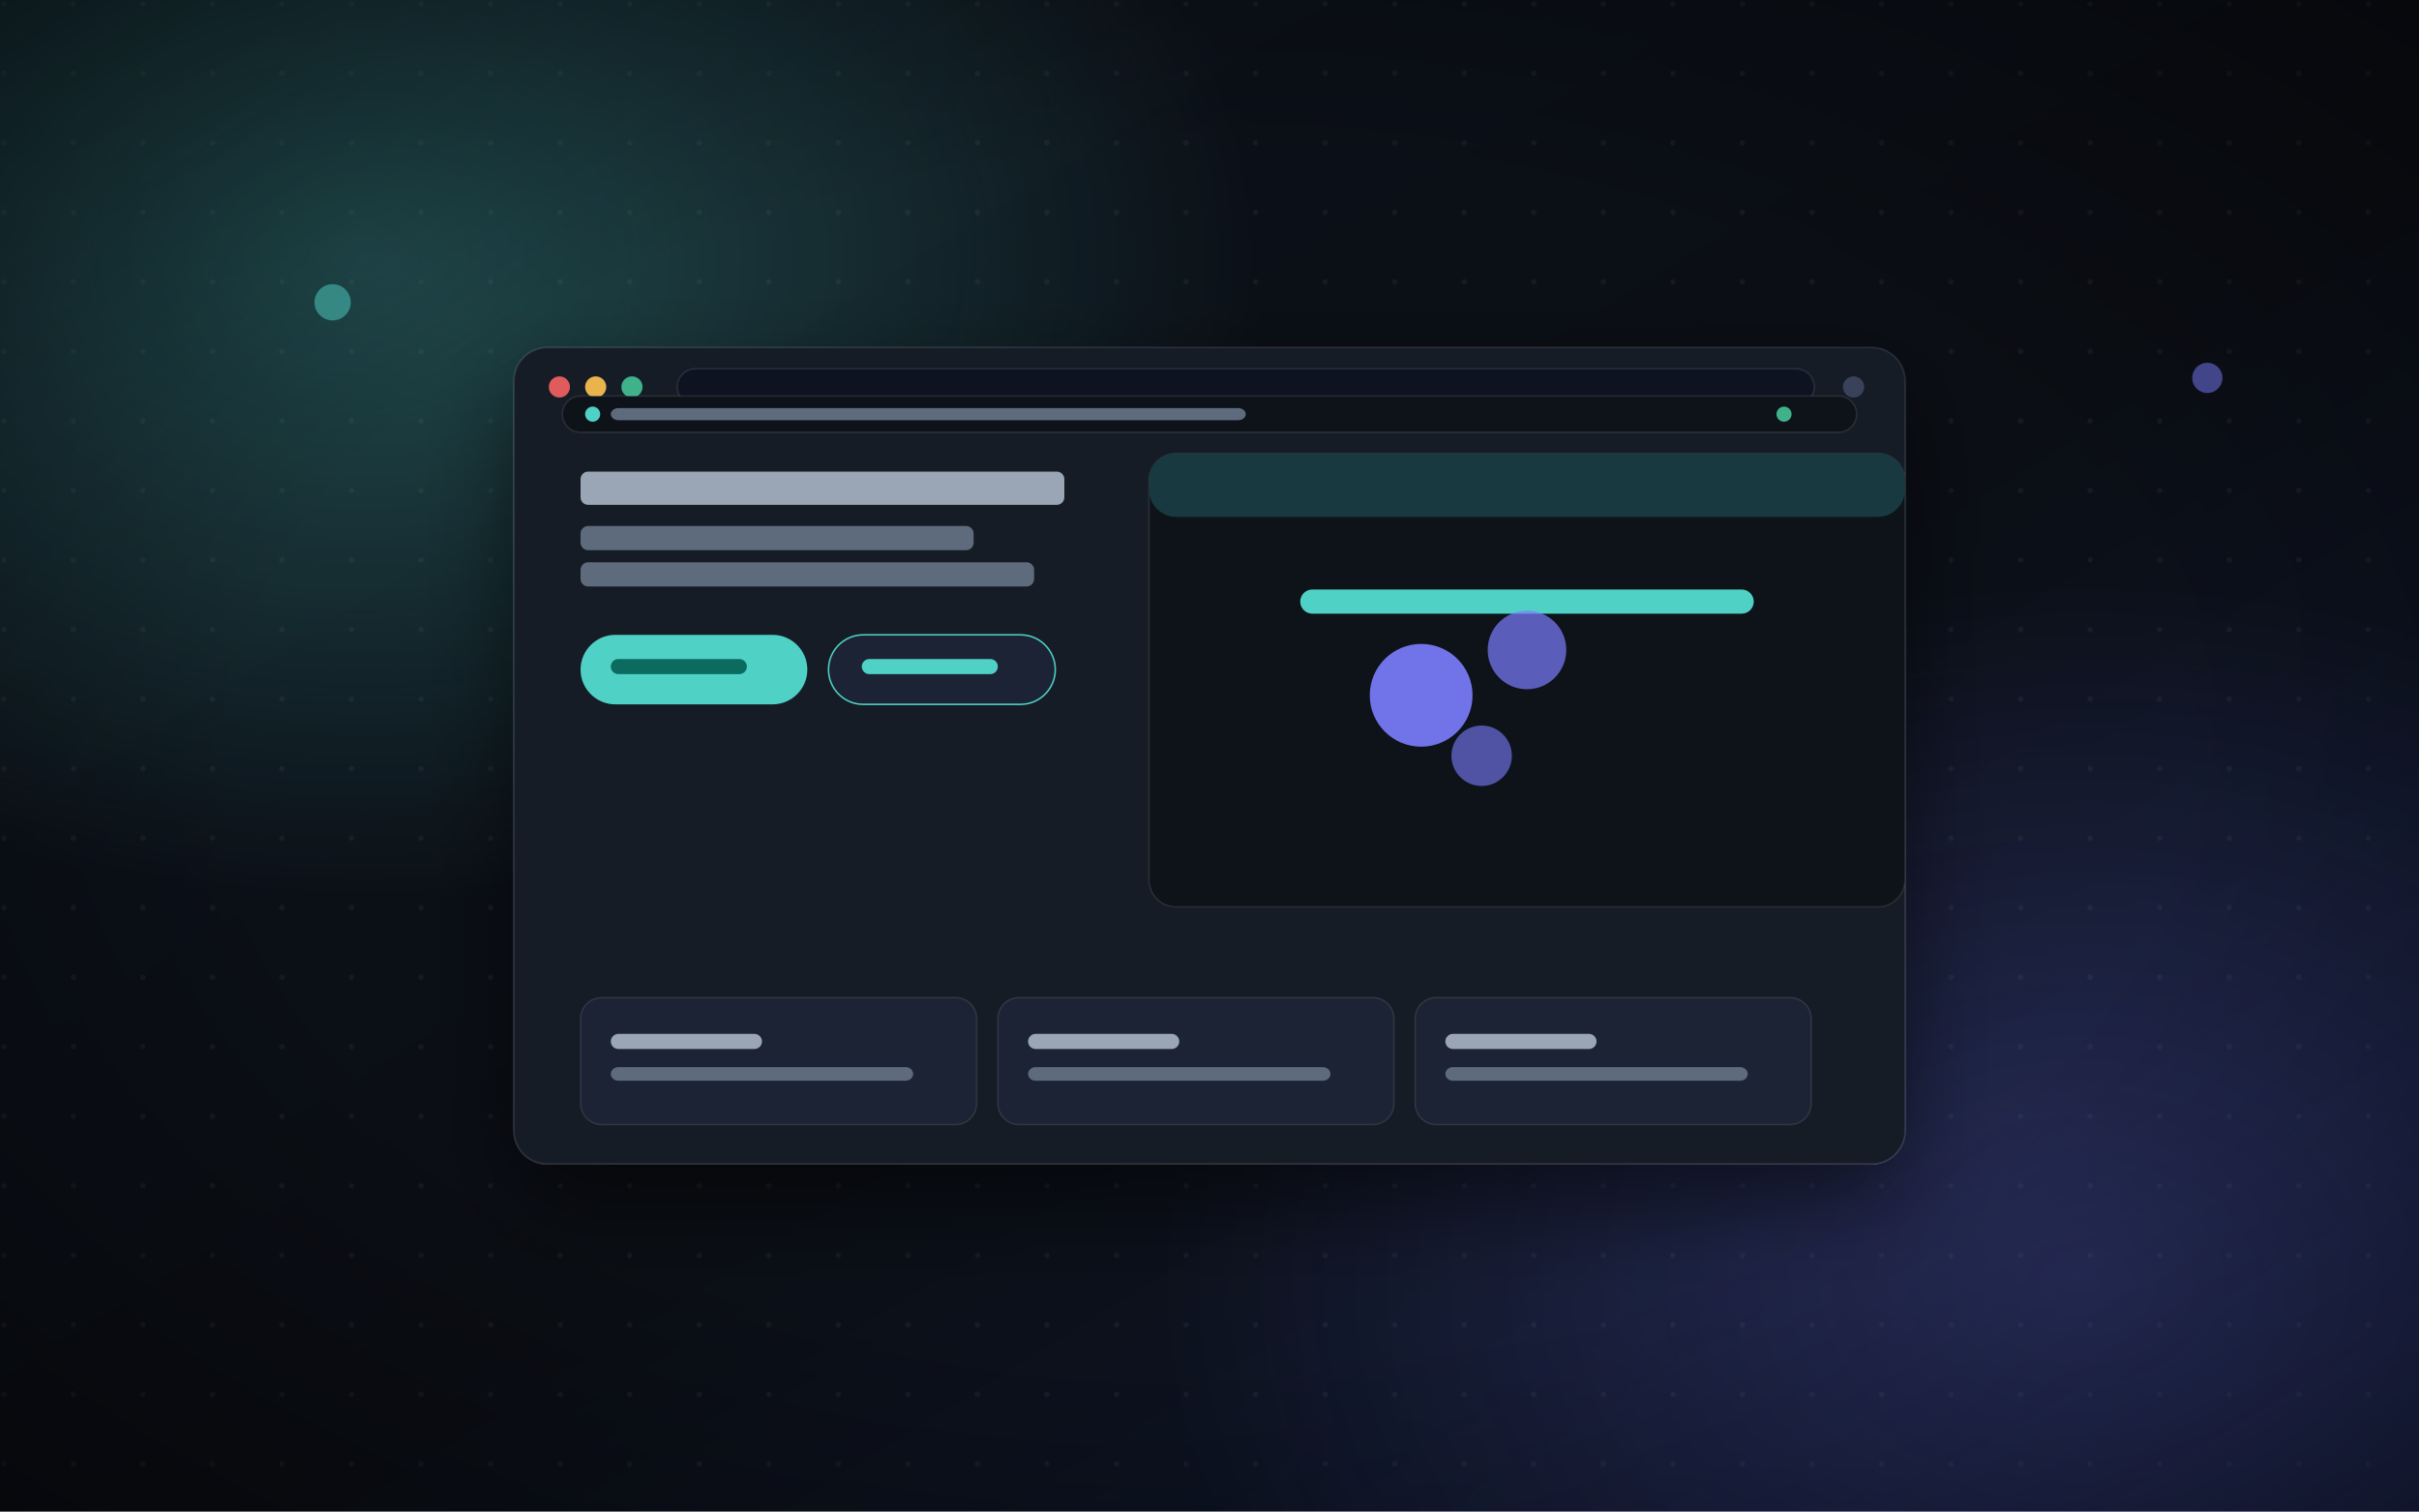
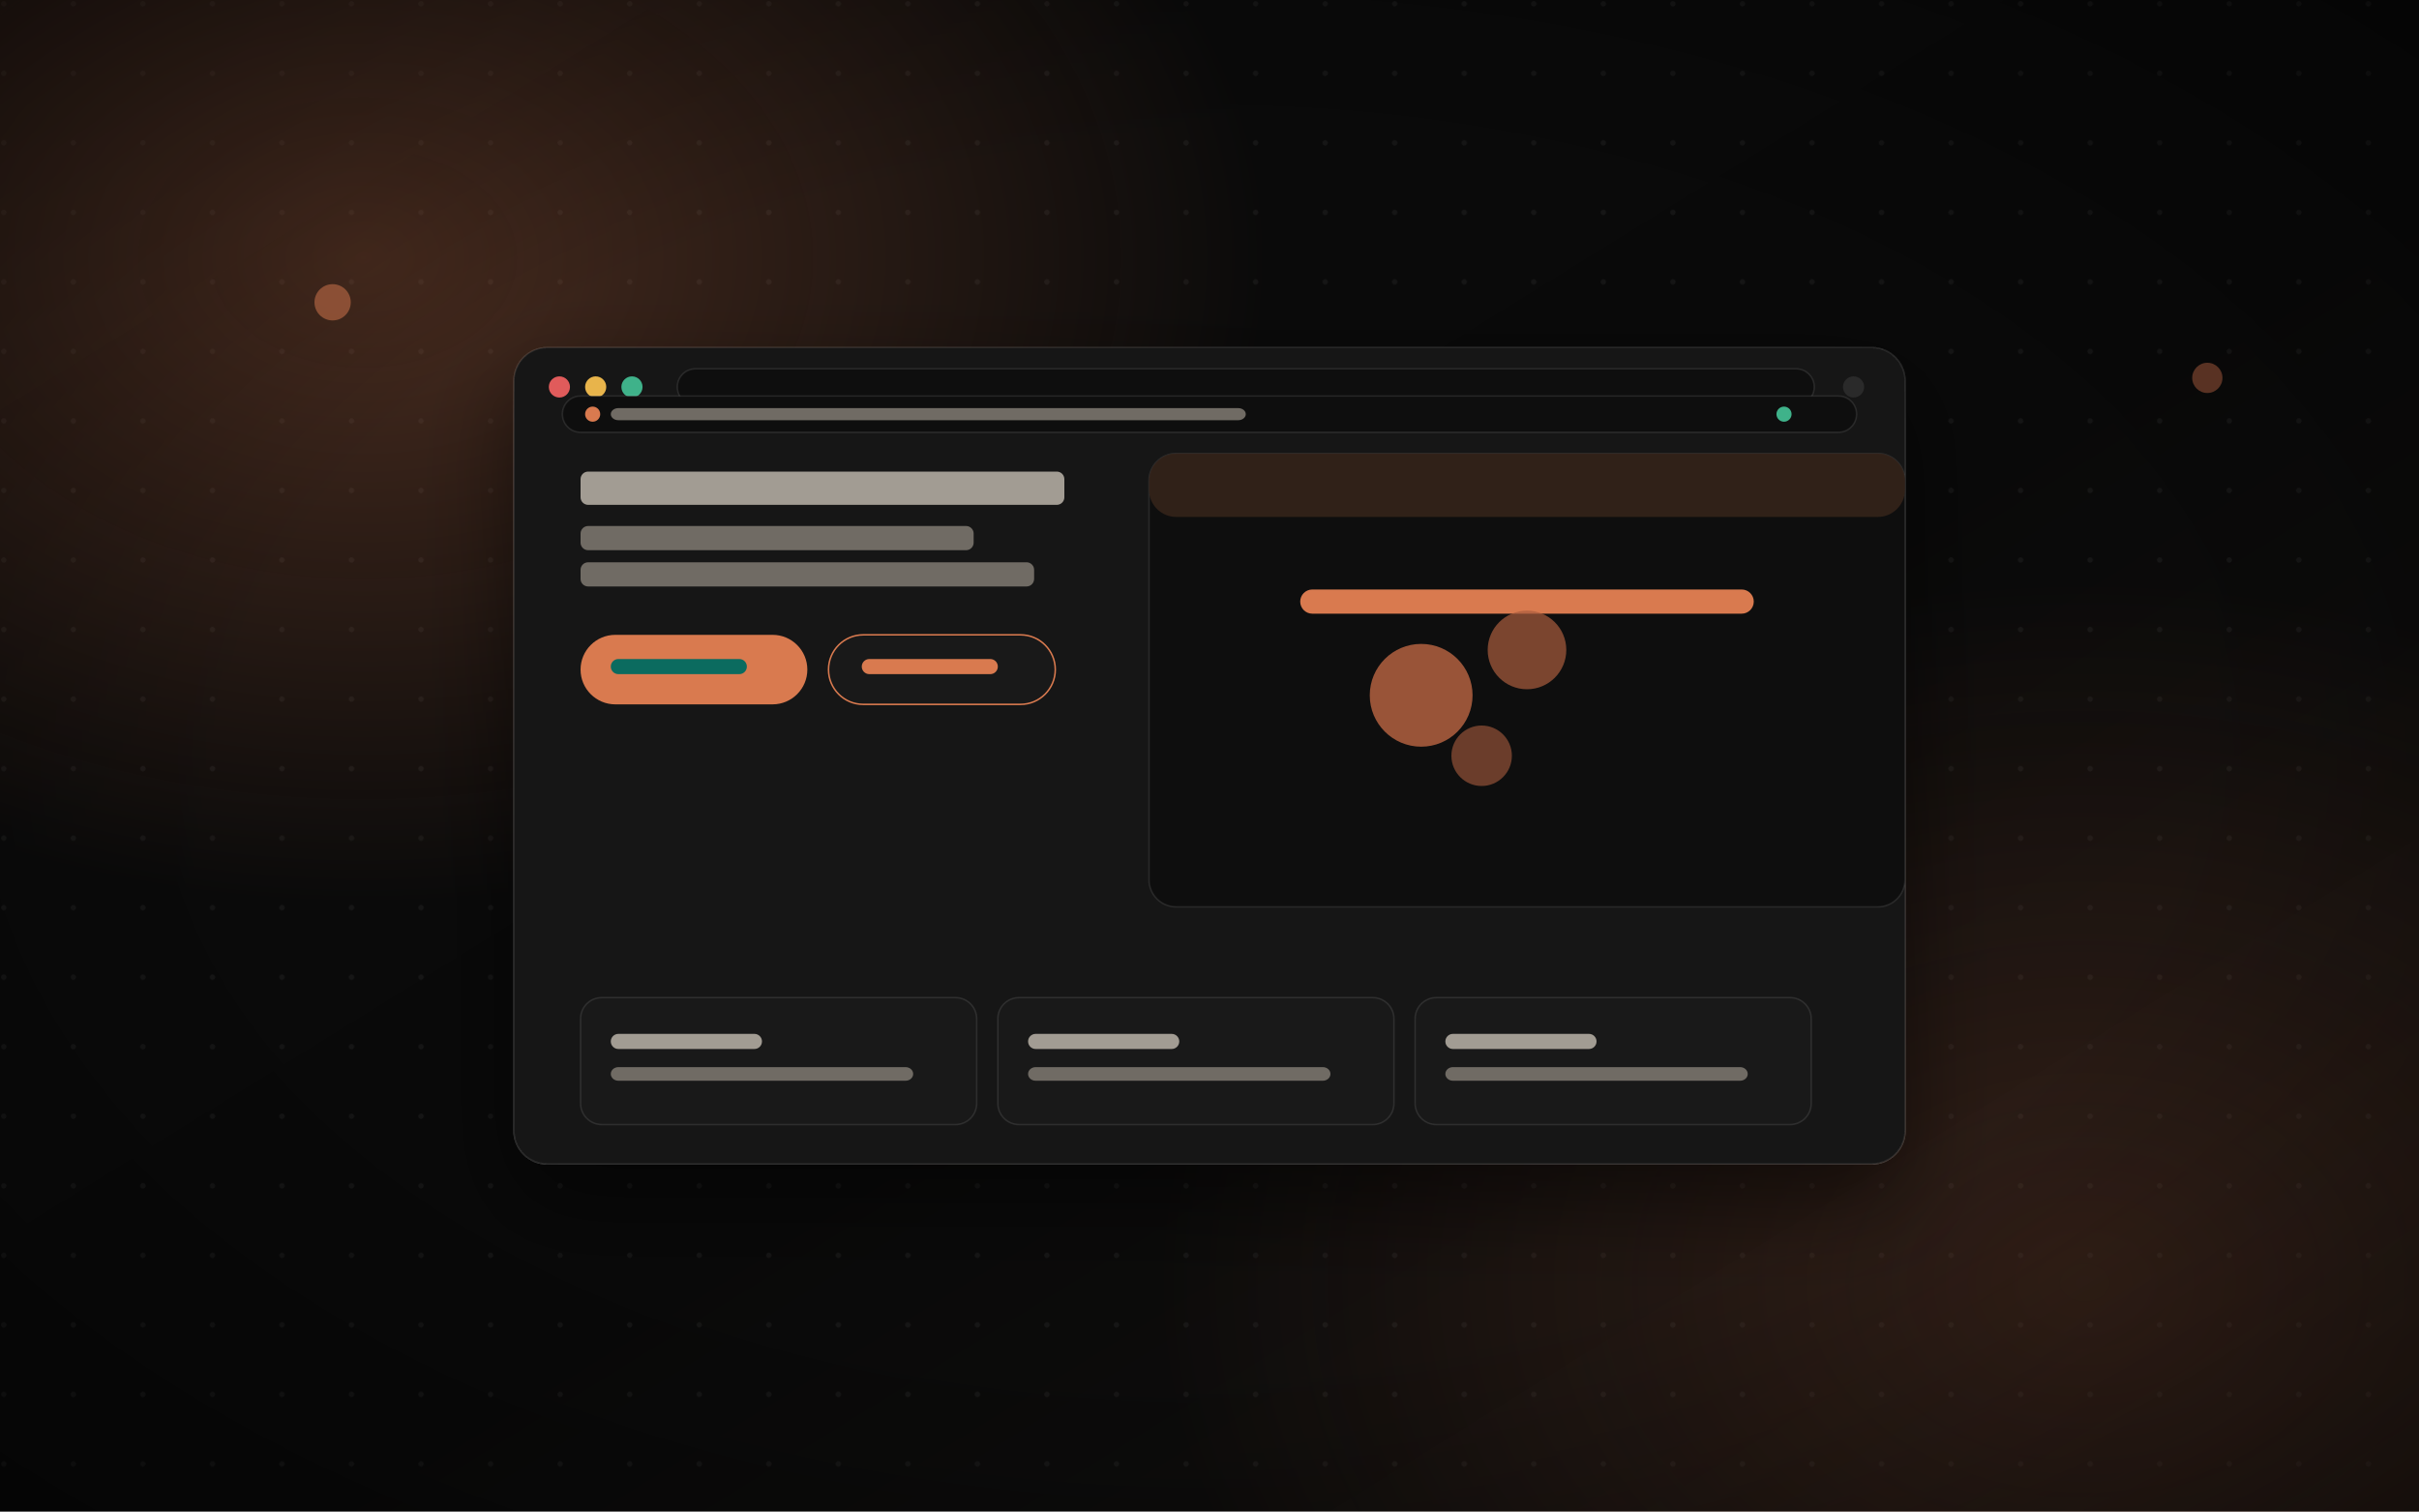
<svg xmlns="http://www.w3.org/2000/svg" width="1600" height="1000" viewBox="0 0 1600 1000">
  <defs>
    <linearGradient id="bgG" x1="0" y1="0" x2="1" y2="1">
-       <stop offset="0" stop-color="#0C111B" />
-       <stop offset="0.55" stop-color="#0B0E14" />
-       <stop offset="1" stop-color="#0E1832" />
+       <stop offset="0" stop-color="#0B0B0B" />
+       <stop offset="0.55" stop-color="#090909" />
+       <stop offset="1" stop-color="#12100E" />
    </linearGradient>
    <radialGradient id="gA" cx="0.5" cy="0.5" r="0.5">
-       <stop offset="0" stop-color="#4FD1C5" stop-opacity="0.30" />
-       <stop offset="1" stop-color="#4FD1C5" stop-opacity="0" />
+       <stop offset="0" stop-color="#D97A4F" stop-opacity="0.30" />
+       <stop offset="1" stop-color="#D97A4F" stop-opacity="0" />
    </radialGradient>
    <radialGradient id="gB" cx="0.5" cy="0.5" r="0.5">
-       <stop offset="0" stop-color="#7C7DFF" stop-opacity="0.24" />
-       <stop offset="1" stop-color="#7C7DFF" stop-opacity="0" />
+       <stop offset="0" stop-color="#A95C3D" stop-opacity="0.24" />
+       <stop offset="1" stop-color="#A95C3D" stop-opacity="0" />
    </radialGradient>
    <pattern id="dots" width="46" height="46" patternUnits="userSpaceOnUse">
      <circle cx="2.5" cy="2.5" r="1.8" fill="#ffffff" fill-opacity="0.05" />
    </pattern>
    <radialGradient id="vig" cx="0.5" cy="0.5" r="0.72">
      <stop offset="0.55" stop-color="#000" stop-opacity="0" />
      <stop offset="1" stop-color="#000" stop-opacity="0.45" />
    </radialGradient>
    <filter id="sh" x="-40%" y="-40%" width="180%" height="180%">
      <feDropShadow dx="0" dy="26" stdDeviation="30" flood-color="#000000" flood-opacity="0.5" />
    </filter>
  </defs>
  <rect width="1600" height="1000" fill="url(#bgG)" />
  <rect width="1600" height="1000" fill="url(#dots)" />
  <ellipse cx="240" cy="170" rx="600" ry="430" fill="url(#gA)" />
  <ellipse cx="1380" cy="850" rx="620" ry="470" fill="url(#gB)" />
  <rect width="1600" height="1000" fill="url(#vig)" />
  <clipPath id="c7">
    <rect x="340" y="230" width="920" height="540" />
  </clipPath>
  <g>
-     <rect x="340" y="230" width="920" height="540" rx="22" fill="#151B28" stroke="rgba(255,255,255,0.10)" filter="url(#sh)" />
+     <rect x="340" y="230" width="920" height="540" rx="22" fill="#141414" stroke="rgba(255,255,255,0.10)" filter="url(#sh)" />
    <circle cx="370" cy="256" r="7" fill="#E05B5B" />
    <circle cx="394" cy="256" r="7" fill="#E8B44B" />
    <circle cx="418" cy="256" r="7" fill="#3FB28A" />
-     <rect x="448" y="244" width="752" height="24" rx="12" fill="#0D1320" stroke="rgba(255,255,255,0.10)" />
-     <circle cx="1226" cy="256" r="7" fill="#39425A" />
+     <rect x="448" y="244" width="752" height="24" rx="12" fill="#0E0E0E" stroke="rgba(255,255,255,0.10)" />
+     <circle cx="1226" cy="256" r="7" fill="#2A2A2A" />
    <g clip-path="url(#c7)">
-       <rect x="372" y="262" width="856" height="24" rx="12" fill="#0E1219" stroke="rgba(255,255,255,0.10)" />
-       <circle cx="392" cy="274" r="5" fill="#4FD1C5" />
-       <rect x="404" y="270" width="420" height="8" rx="5" fill="#5E6B7C" />
+       <rect x="372" y="262" width="856" height="24" rx="12" fill="#0E0E0E" stroke="rgba(255,255,255,0.10)" />
+       <circle cx="392" cy="274" r="5" fill="#D97A4F" />
+       <rect x="404" y="270" width="420" height="8" rx="5" fill="#706B64" />
      <circle cx="1180" cy="274" r="5" fill="#3FB28A" />
-       <rect x="384" y="312" width="320" height="22" rx="5" fill="#9AA6B5" />
-       <rect x="384" y="348" width="260" height="16" rx="5" fill="#5E6B7C" />
-       <rect x="384" y="372" width="300" height="16" rx="5" fill="#5E6B7C" />
-       <rect x="384" y="420" width="150" height="46" rx="23" fill="#4FD1C5" />
+       <rect x="384" y="312" width="320" height="22" rx="5" fill="#A29C93" />
+       <rect x="384" y="348" width="260" height="16" rx="5" fill="#706B64" />
+       <rect x="384" y="372" width="300" height="16" rx="5" fill="#706B64" />
+       <rect x="384" y="420" width="150" height="46" rx="23" fill="#D97A4F" />
      <rect x="404" y="436" width="90" height="10" rx="5" fill="#0B6B5F" />
-       <rect x="548" y="420" width="150" height="46" rx="23" fill="#1C2334" stroke="#4FD1C5" />
-       <rect x="570" y="436" width="90" height="10" rx="5" fill="#4FD1C5" />
-       <rect x="760" y="300" width="500" height="300" rx="18" fill="#0E1219" stroke="rgba(255,255,255,0.10)" />
-       <rect x="760" y="300" width="500" height="42" rx="18" fill="#0F2430" fill-opacity="0.8" />
-       <rect x="760" y="300" width="500" height="42" rx="18" fill="#4FD1C5" fill-opacity="0.14" />
-       <rect x="860" y="390" width="300" height="16" rx="8" fill="#4FD1C5" />
-       <circle cx="940" cy="460" r="34" fill="#7C7DFF" opacity="0.9" />
-       <circle cx="1010" cy="430" r="26" fill="#7C7DFF" opacity="0.7" />
-       <circle cx="980" cy="500" r="20" fill="#7C7DFF" opacity="0.6" />
-       <rect x="384" y="660" width="262" height="84" rx="14" fill="#1C2334" stroke="rgba(255,255,255,0.10)" />
-       <rect x="404" y="684" width="100" height="10" rx="5" fill="#9AA6B5" />
-       <rect x="404" y="706" width="200" height="9" rx="5" fill="#5E6B7C" />
-       <rect x="660" y="660" width="262" height="84" rx="14" fill="#1C2334" stroke="rgba(255,255,255,0.10)" />
-       <rect x="680" y="684" width="100" height="10" rx="5" fill="#9AA6B5" />
-       <rect x="680" y="706" width="200" height="9" rx="5" fill="#5E6B7C" />
-       <rect x="936" y="660" width="262" height="84" rx="14" fill="#1C2334" stroke="rgba(255,255,255,0.10)" />
-       <rect x="956" y="684" width="100" height="10" rx="5" fill="#9AA6B5" />
-       <rect x="956" y="706" width="200" height="9" rx="5" fill="#5E6B7C" />
+       <rect x="548" y="420" width="150" height="46" rx="23" fill="#191919" stroke="#D97A4F" />
+       <rect x="570" y="436" width="90" height="10" rx="5" fill="#D97A4F" />
+       <rect x="760" y="300" width="500" height="300" rx="18" fill="#0E0E0E" stroke="rgba(255,255,255,0.10)" />
+       <rect x="760" y="300" width="500" height="42" rx="18" fill="#171310" fill-opacity="0.8" />
+       <rect x="760" y="300" width="500" height="42" rx="18" fill="#D97A4F" fill-opacity="0.14" />
+       <rect x="860" y="390" width="300" height="16" rx="8" fill="#D97A4F" />
+       <circle cx="940" cy="460" r="34" fill="#A95C3D" opacity="0.9" />
+       <circle cx="1010" cy="430" r="26" fill="#A95C3D" opacity="0.7" />
+       <circle cx="980" cy="500" r="20" fill="#A95C3D" opacity="0.6" />
+       <rect x="384" y="660" width="262" height="84" rx="14" fill="#191919" stroke="rgba(255,255,255,0.10)" />
+       <rect x="404" y="684" width="100" height="10" rx="5" fill="#A29C93" />
+       <rect x="404" y="706" width="200" height="9" rx="5" fill="#706B64" />
+       <rect x="660" y="660" width="262" height="84" rx="14" fill="#191919" stroke="rgba(255,255,255,0.10)" />
+       <rect x="680" y="684" width="100" height="10" rx="5" fill="#A29C93" />
+       <rect x="680" y="706" width="200" height="9" rx="5" fill="#706B64" />
+       <rect x="936" y="660" width="262" height="84" rx="14" fill="#191919" stroke="rgba(255,255,255,0.10)" />
+       <rect x="956" y="684" width="100" height="10" rx="5" fill="#A29C93" />
+       <rect x="956" y="706" width="200" height="9" rx="5" fill="#706B64" />
    </g>
-     <circle cx="220" cy="200" r="12" fill="#4FD1C5" opacity="0.5" />
-     <circle cx="1460" cy="250" r="10" fill="#7C7DFF" opacity="0.5" />
+     <circle cx="220" cy="200" r="12" fill="#D97A4F" opacity="0.5" />
+     <circle cx="1460" cy="250" r="10" fill="#A95C3D" opacity="0.5" />
  </g>
</svg>
